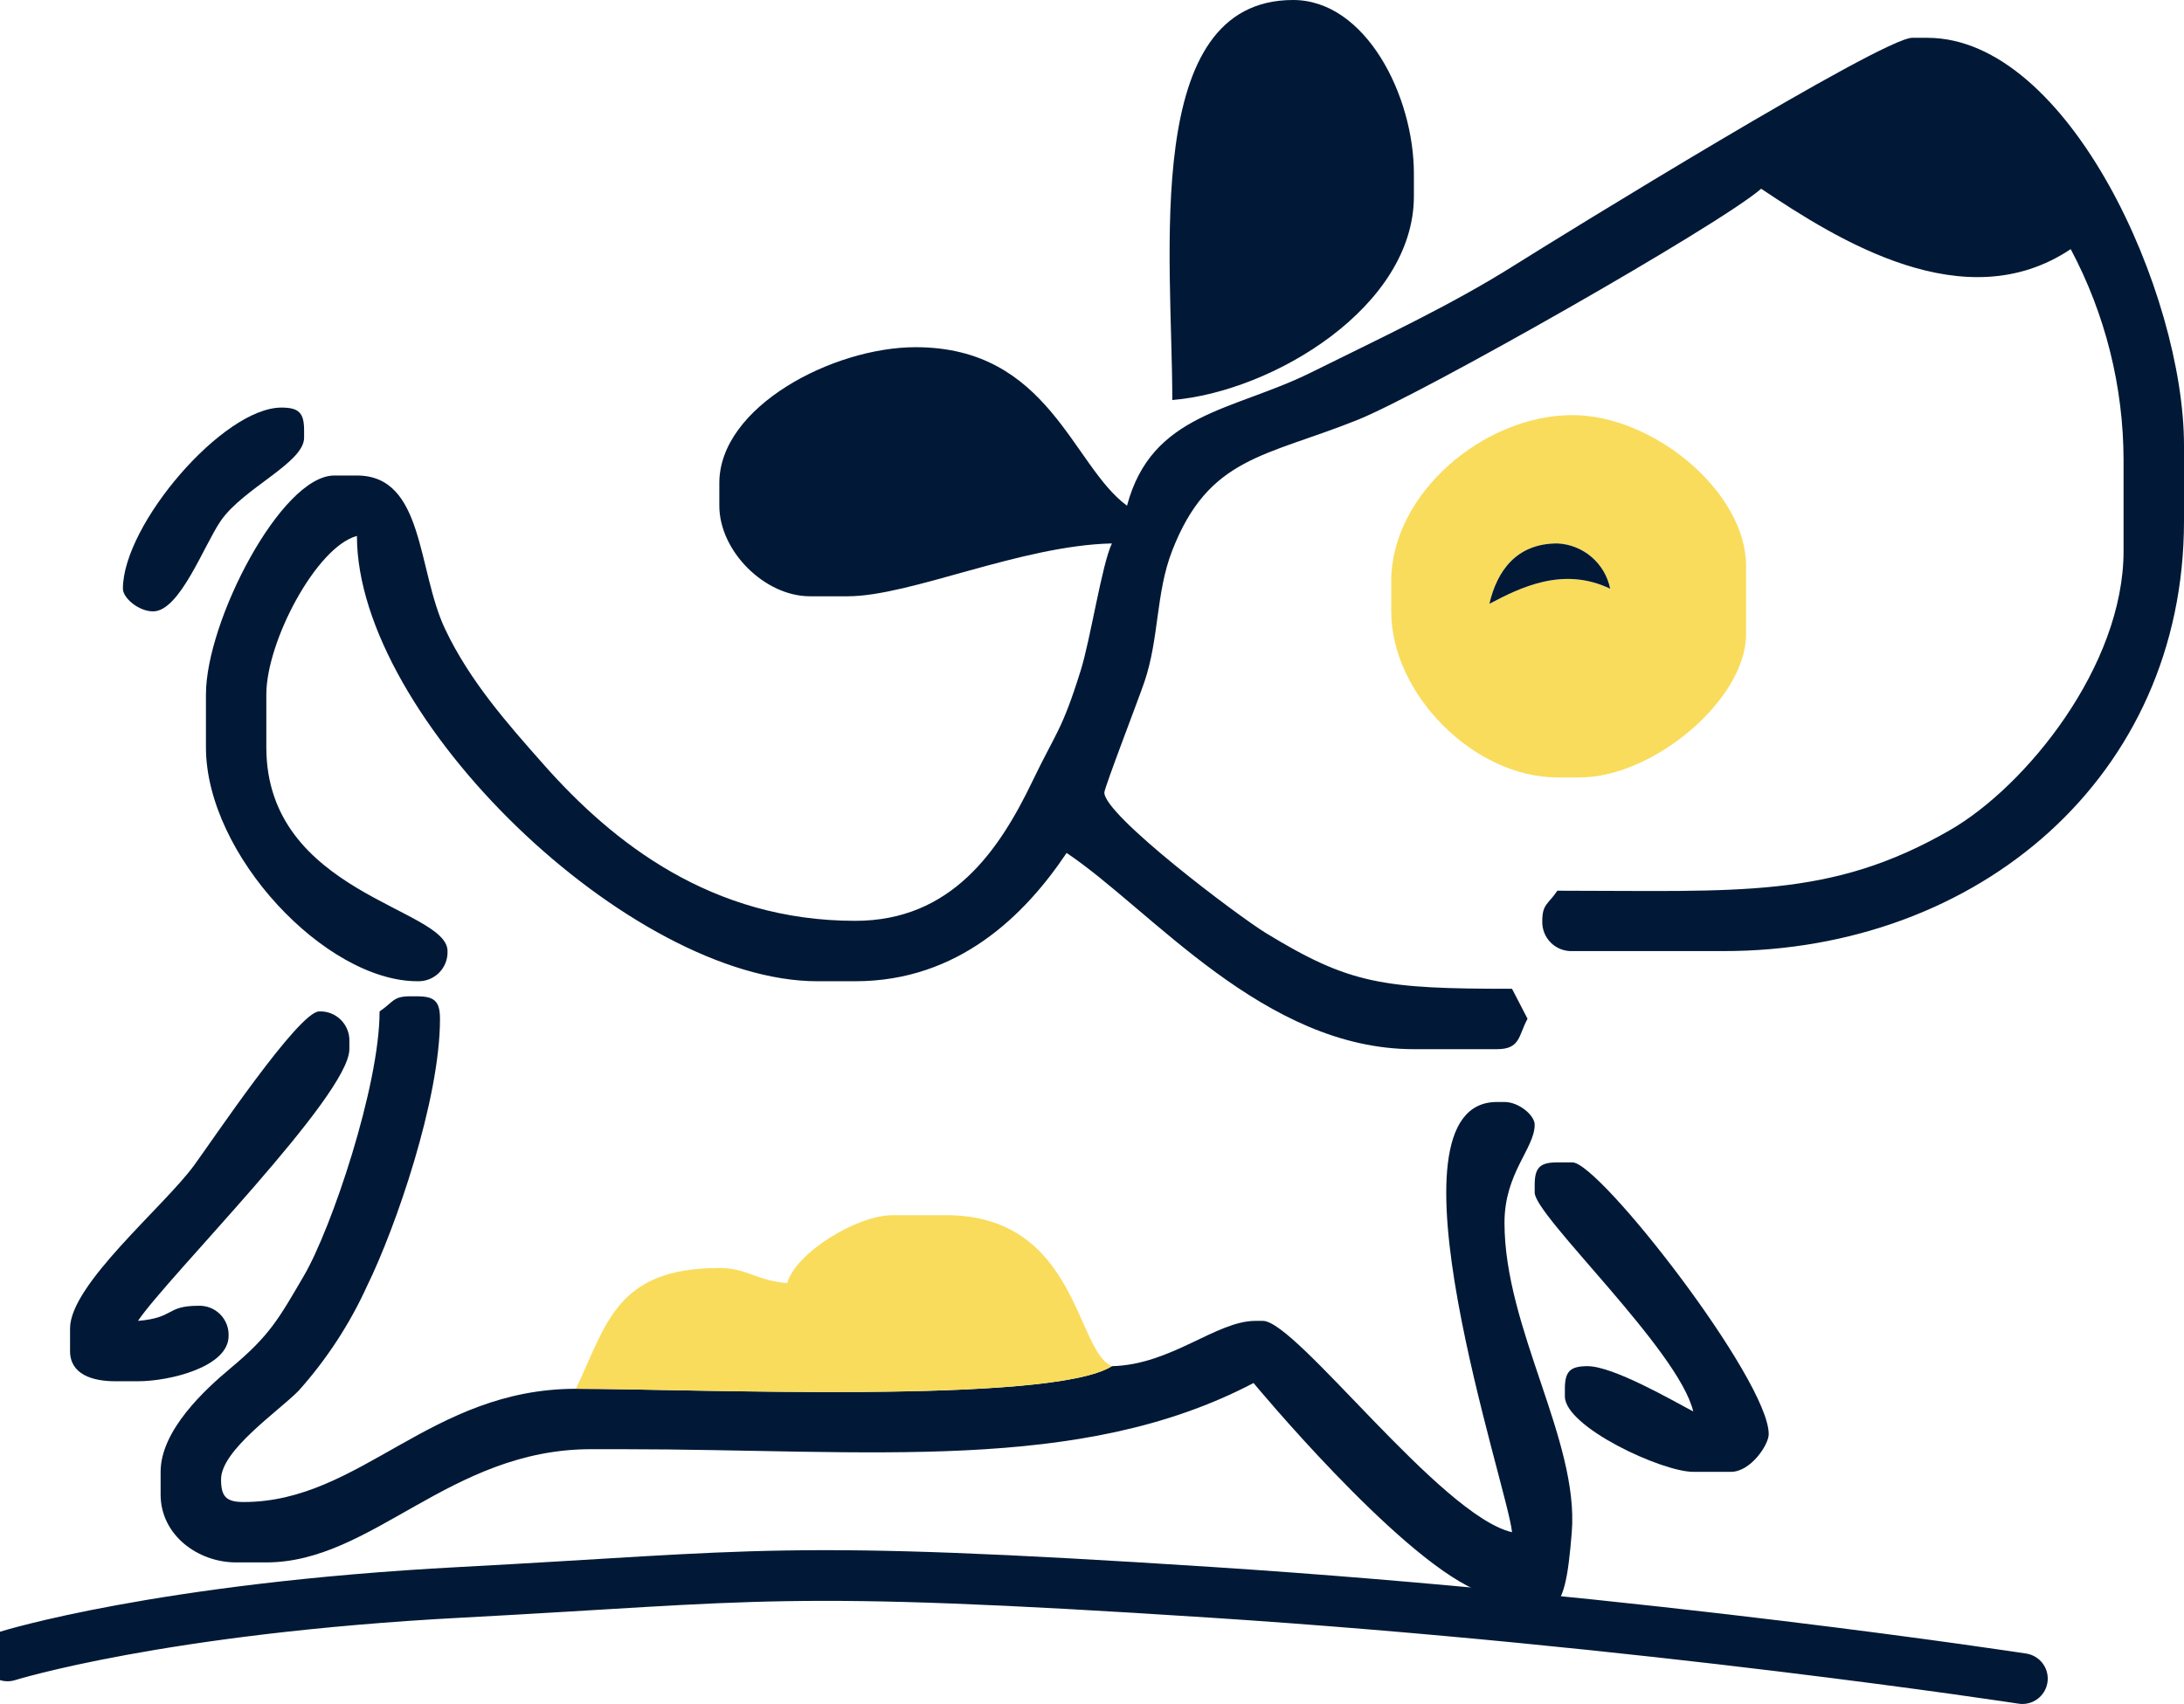
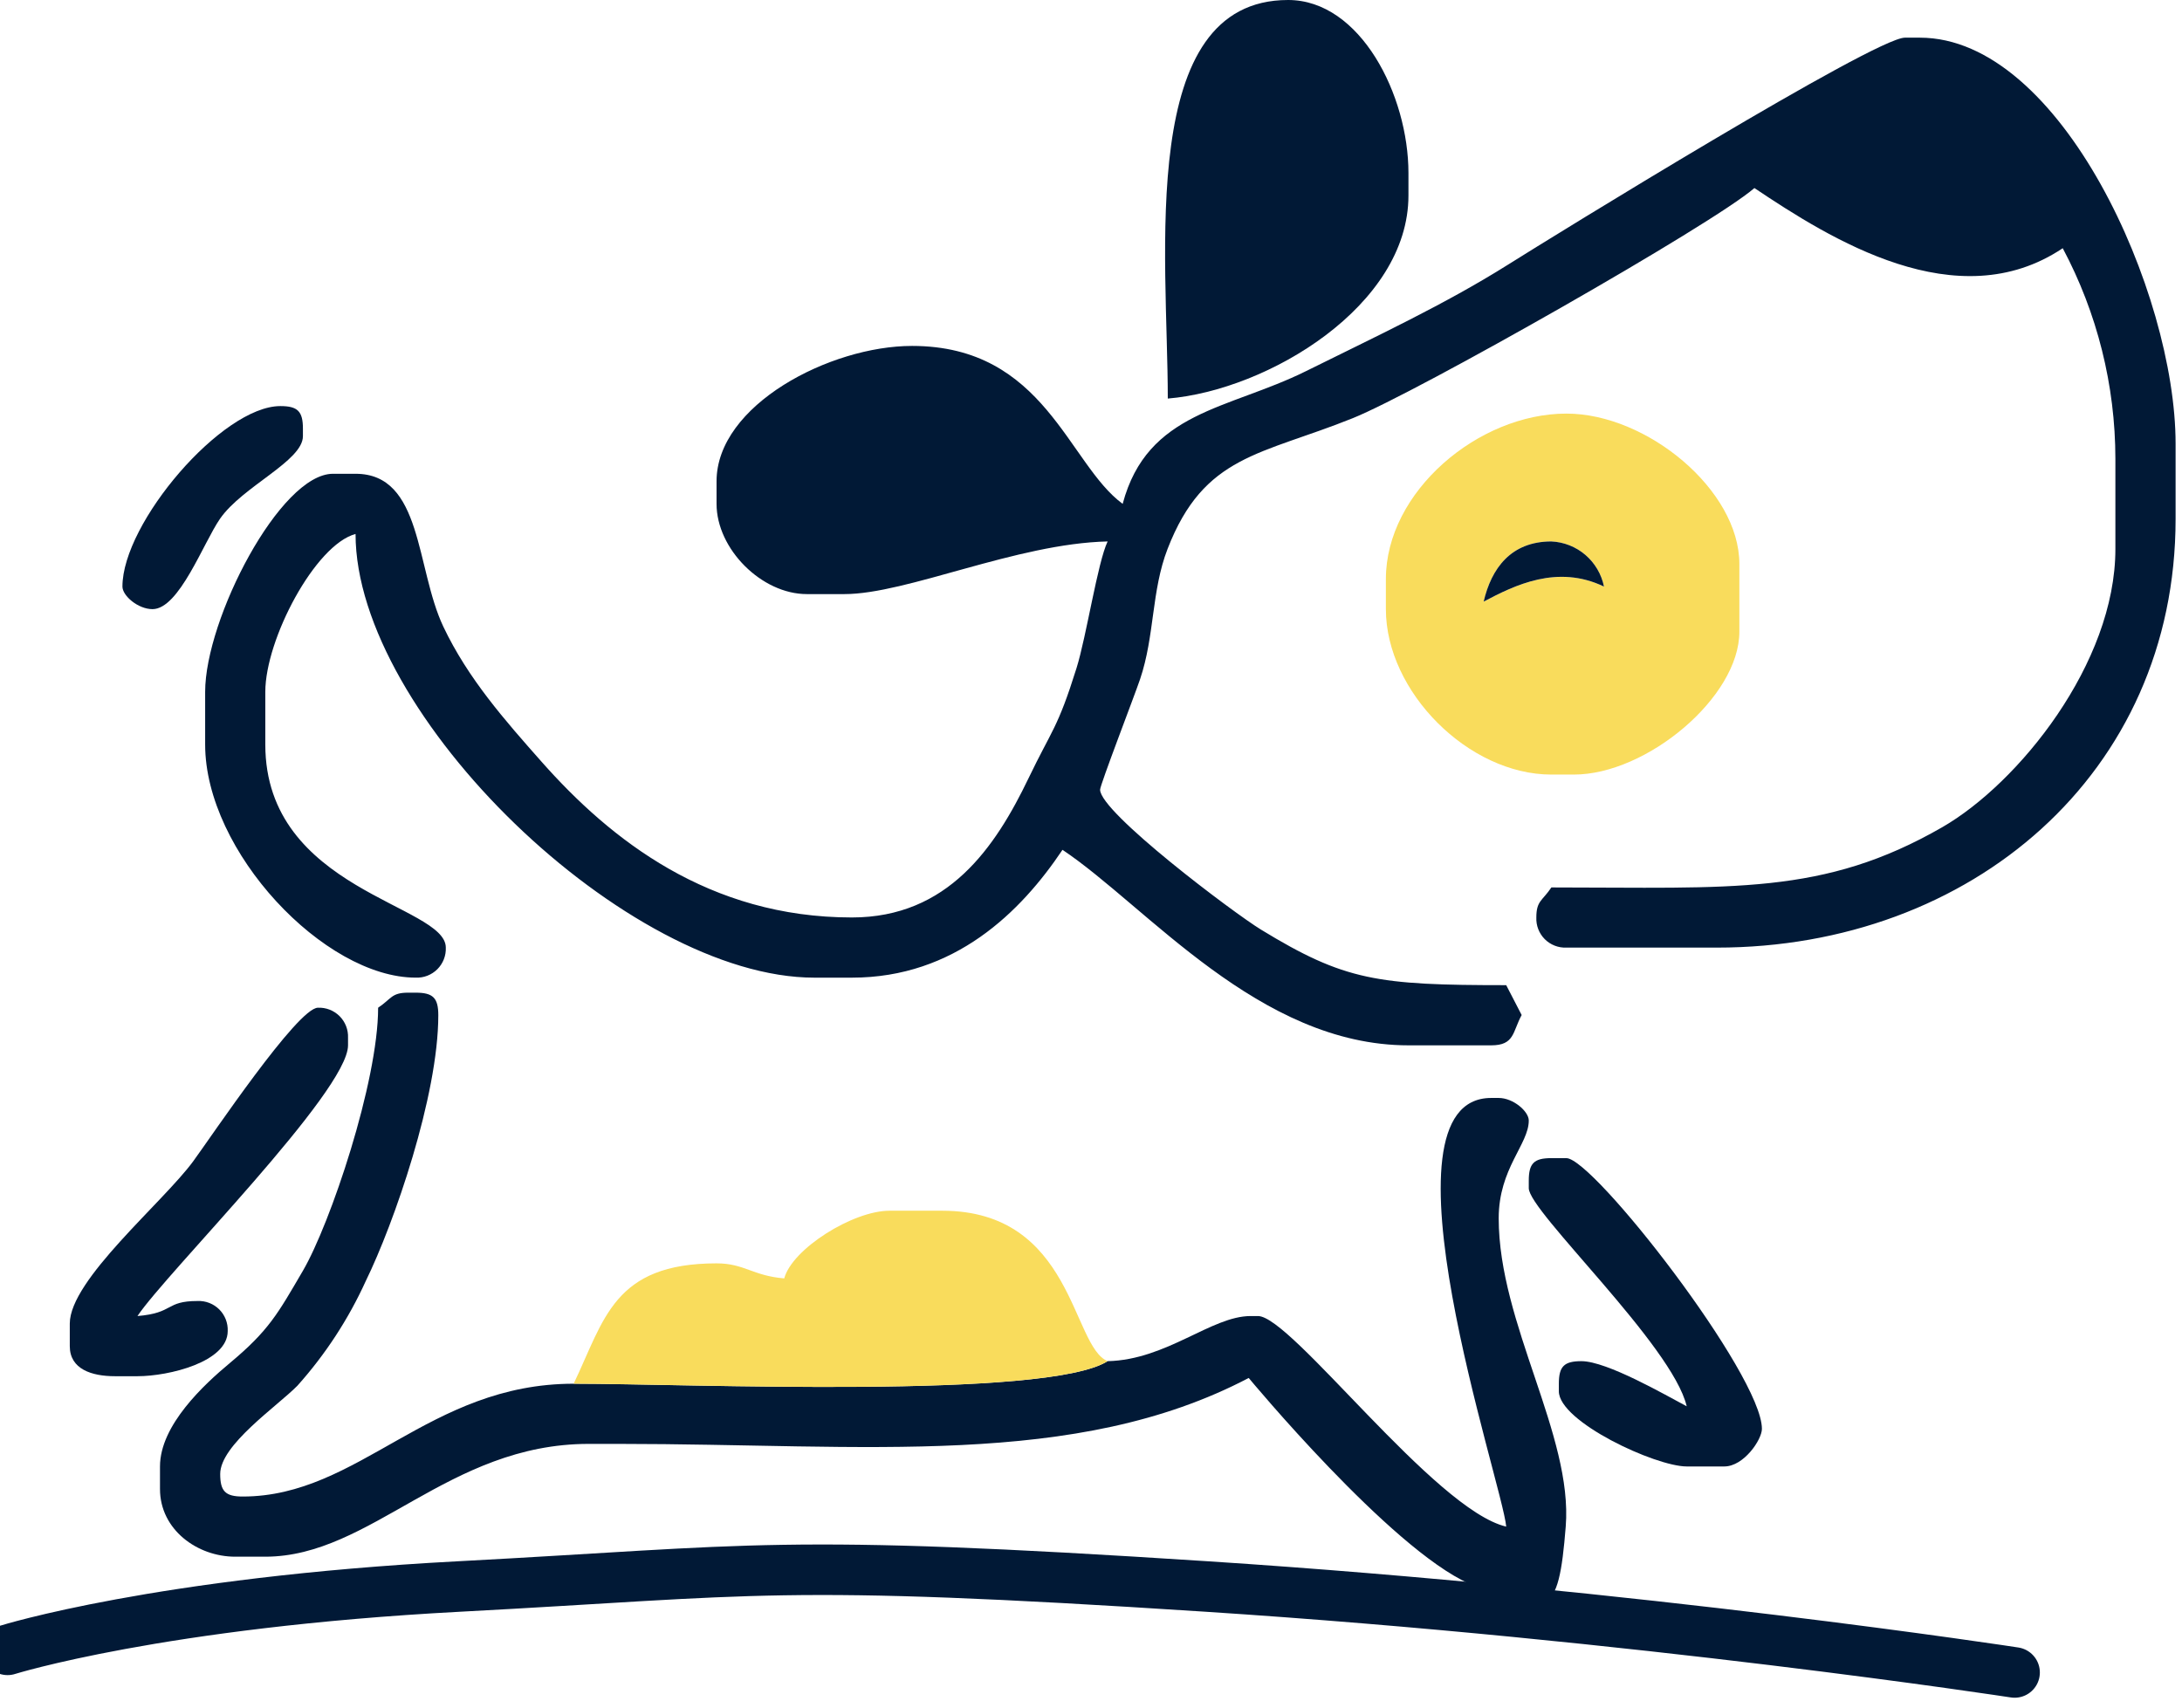
- <svg xmlns="http://www.w3.org/2000/svg" width="215.366" height="168.039" viewBox="0 0 215.366 168.039">
-   <g id="dogRunning" transform="translate(-194.886 -249.233)">
-     <path id="path" d="M195.634,412.562s14.994-4.7,44.673-6.271,31.374-2.773,74.045,0,79.963,8.51,79.963,8.51" fill="none" stroke="#011936" stroke-linecap="round" stroke-width="5" />
+ <svg xmlns="http://www.w3.org/2000/svg" width="216" height="169" viewBox="0 0 216 169" fill="none">
+   <g id="dogRunning">
+     <path id="path" d="M0.748 163.329C0.748 163.329 15.742 158.629 45.421 157.058C75.1 155.487 76.795 154.285 119.466 157.058C162.137 159.831 199.429 165.568 199.429 165.568" stroke="#011936" stroke-width="5" stroke-linecap="round" />
    <g id="dog">
-       <path id="Path_1" data-name="Path 1" d="M318.161,302.484c-5.41-3.963-7.706-15.634-20.846-15.634-8.12,0-19.356,5.852-19.356,13.4v2.234c0,4.472,4.462,8.934,8.934,8.934h3.722c6.184,0,17.04-5.011,26.057-5.212-.988,2.059-2.1,9.412-3.083,12.551-1.867,5.966-2.418,6.047-4.746,10.889-3.283,6.833-7.974,13.784-17.484,13.784-14.161,0-23.9-7.7-30.731-15.426-3.566-4.032-7.271-8.207-9.715-13.363-2.751-5.806-2.046-15.134-8.689-15.134H239.99c-5.232,0-12.656,14.377-12.656,21.59v5.212c0,10.618,11.817,23.078,20.845,23.078a2.861,2.861,0,0,0,2.978-2.978c0-4.251-17.868-5.637-17.868-20.1V321.1c0-5.211,4.939-14.568,8.934-15.634,0,17.943,26.946,43.923,45.414,43.923h3.722c10.18,0,16.739-6.522,20.845-12.656,8.383,5.613,19.452,19.356,34.246,19.356h8.19c2.328,0,2.109-1.336,3.018-3l-1.53-2.957c-12.751,0-15.982-.437-24.276-5.5-2.708-1.654-15.926-11.6-15.926-13.853,0-.472,3.393-9.267,3.957-10.933,1.458-4.3,1.111-8.746,2.726-12.909,3.616-9.324,9.209-9.264,18.333-12.935,6.318-2.542,35.563-19.138,39.755-22.781,7.517,5.033,20.069,12.956,30.523,5.956a44.445,44.445,0,0,1,5.212,20.845v8.934c0,11.338-9.607,23.2-17.132,27.536-11.793,6.788-20.793,5.966-38.7,5.966-.9,1.344-1.489,1.309-1.489,2.978a2.861,2.861,0,0,0,2.978,2.978h14.89c25.139,0,45.413-17.218,45.413-42.435v-7.445c0-14.909-11.343-40.2-25.312-40.2h-1.488c-2.948,0-34.6,19.521-39.307,22.485-6.228,3.917-13.134,7.132-19.989,10.534C328.586,293.169,320.612,293.306,318.161,302.484Z" transform="translate(-12.14 -3.372)" fill="#011936" fill-rule="evenodd" />
-       <path id="Path_2" data-name="Path 2" d="M309.253,473.011c-5.983,3.8-41.427,2.233-52.858,2.233-14.361,0-21.229,11.167-32.757,11.167-1.715,0-2.233-.518-2.233-2.233,0-2.874,5.612-6.679,7.642-8.736a40.95,40.95,0,0,0,6.765-10.358c2.8-5.716,7.183-18.348,7.183-26.319,0-1.715-.518-2.234-2.234-2.234h-.745c-1.669,0-1.634.589-2.978,1.489,0,7.34-4.74,21.413-7.451,26.051-2.487,4.256-3.369,5.911-7.242,9.137-2.511,2.092-6.9,6.13-6.9,10.226v2.233c0,4.015,3.682,6.7,7.445,6.7h2.978c10.485,0,18.093-11.167,32.012-11.167h2.978c24.47,0,45.185,2.481,62.362-6.527,0,0,13.98,16.879,21.842,20.372s8.813,3.389,9.539-5.656-6.635-20.076-6.635-30.523c0-4.938,2.977-7.319,2.977-9.679,0-.906-1.54-2.233-2.977-2.233h-.745c-11.9,0,1.139,38.229,1.488,42.435-7.061-1.645-21.267-20.845-24.568-20.845h-.74C319.538,468.544,315.1,472.88,309.253,473.011Z" transform="translate(-4.721 -89.028)" fill="#011936" fill-rule="evenodd" />
-       <path id="Path_3" data-name="Path 3" d="M459.786,345.885c.767-3.29,2.7-5.956,6.7-5.956A5.575,5.575,0,0,1,471.7,344.4c-4.61-2.212-8.817-.148-11.912,1.489Zm-9.679-2.234v2.978c0,8.19,8.189,16.378,16.379,16.378h2.234c7.193,0,16.379-7.651,16.379-14.145v-6.7c0-7.319-9.141-14.89-17.123-14.89-8.727,0-17.869,7.738-17.869,16.38Z" transform="translate(-118.03 -37.095)" fill="#f9dc5c" fill-rule="evenodd" />
-       <path id="Path_4" data-name="Path 4" d="M408.718,288.689c9.91-.824,23.823-9.186,23.823-20.1v-2.233c0-7.689-4.756-17.123-11.912-17.123C405.609,249.232,408.718,274.534,408.718,288.689Z" transform="translate(-98.23)" fill="#011936" fill-rule="evenodd" />
-       <path id="Path_5" data-name="Path 5" d="M296.862,494.8c11.431,0,46.875,1.563,52.858-2.233-3.565-1.439-3.393-14.89-16.378-14.89H328.13c-3.627,0-9.643,3.782-10.423,6.7-3.136-.261-3.948-1.489-6.7-1.489C300.8,482.892,299.9,488.464,296.862,494.8Z" transform="translate(-45.188 -108.588)" fill="#f9dc5c" fill-rule="evenodd" />
-       <path id="Path_6" data-name="Path 6" d="M201.794,470.637v2.234c0,2.288,2.181,2.978,4.467,2.978h2.233c3.125,0,8.934-1.417,8.934-4.467a2.862,2.862,0,0,0-2.979-2.978c-3.228,0-2.3,1.185-5.956,1.489,2.9-4.334,20.845-22.227,20.845-26.8v-.745a2.861,2.861,0,0,0-2.978-2.978c-2.01,0-10.584,12.8-12.347,15.2C211.01,458.662,201.794,466.307,201.794,470.637Z" transform="translate(0 -90.377)" fill="#011936" fill-rule="evenodd" />
-       <path id="Path_7" data-name="Path 7" d="M477.067,469.982v.745c0,2.3,14.227,15.551,15.634,21.59-2.082-1.1-7.891-4.467-10.423-4.467-1.716,0-2.234.518-2.234,2.233v.745c0,3.015,9.563,7.445,12.656,7.445h3.723c1.934,0,3.723-2.658,3.723-3.722,0-5.35-16.678-26.8-19.357-26.8H479.3C477.585,467.748,477.067,468.266,477.067,469.982Z" transform="translate(-130.845 -103.867)" fill="#011936" fill-rule="evenodd" />
-       <path id="Path_8" data-name="Path 8" d="M211.727,343.722c0,.906,1.54,2.234,2.978,2.234,2.638,0,5.035-6.573,6.684-8.95,2.232-3.218,8.205-5.714,8.205-8.173v-.745c0-1.715-.518-2.233-2.234-2.233C221.6,325.855,211.727,337.409,211.727,343.722Z" transform="translate(-4.721 -36.421)" fill="#011936" fill-rule="evenodd" />
-       <path id="Path_9" data-name="Path 9" d="M468.554,357.351c3.1-1.638,7.3-3.7,11.912-1.489a5.575,5.575,0,0,0-5.212-4.467C471.249,351.4,469.321,354.061,468.554,357.351Z" transform="translate(-126.799 -48.561)" fill="#011936" fill-rule="evenodd" />
+       <path id="Path 1" fill-rule="evenodd" clip-rule="evenodd" d="M111.135 49.879C105.725 45.916 103.429 34.245 90.289 34.245C82.169 34.245 70.933 40.097 70.933 47.645V49.879C70.933 54.351 75.395 58.813 79.867 58.813H83.589C89.773 58.813 100.629 53.802 109.646 53.601C108.658 55.66 107.546 63.013 106.563 66.152C104.696 72.118 104.145 72.199 101.817 77.041C98.534 83.874 93.843 90.825 84.333 90.825C70.172 90.825 60.433 83.125 53.602 75.399C50.036 71.367 46.331 67.192 43.887 62.036C41.136 56.23 41.841 46.902 35.198 46.902H32.964C27.732 46.902 20.308 61.279 20.308 68.492V73.704C20.308 84.322 32.125 96.782 41.153 96.782C41.548 96.799 41.943 96.733 42.312 96.589C42.681 96.445 43.016 96.226 43.295 95.947C43.575 95.667 43.794 95.332 43.938 94.963C44.082 94.594 44.148 94.2 44.131 93.804C44.131 89.553 26.263 88.167 26.263 73.704V68.495C26.263 63.284 31.202 53.927 35.197 52.861C35.197 70.804 62.143 96.784 80.611 96.784H84.333C94.513 96.784 101.072 90.262 105.178 84.128C113.561 89.741 124.63 103.484 139.424 103.484H147.614C149.942 103.484 149.723 102.148 150.632 100.484L149.102 97.527C136.351 97.527 133.12 97.09 124.826 92.027C122.118 90.373 108.9 80.427 108.9 78.174C108.9 77.702 112.293 68.907 112.857 67.241C114.315 62.941 113.968 58.495 115.583 54.332C119.199 45.008 124.792 45.068 133.916 41.397C140.234 38.855 169.479 22.259 173.671 18.616C181.188 23.649 193.74 31.572 204.194 24.572C207.61 30.989 209.4 38.147 209.406 45.417V54.351C209.406 65.689 199.799 77.551 192.274 81.887C180.481 88.675 171.481 87.853 153.574 87.853C152.674 89.197 152.085 89.162 152.085 90.831C152.068 91.227 152.134 91.621 152.278 91.99C152.422 92.359 152.641 92.694 152.92 92.974C153.2 93.253 153.535 93.472 153.904 93.616C154.273 93.76 154.667 93.826 155.063 93.809H169.953C195.092 93.809 215.366 76.591 215.366 51.374V43.929C215.366 29.02 204.023 3.729 190.054 3.729H188.566C185.618 3.729 153.966 23.25 149.259 26.214C143.031 30.131 136.125 33.346 129.27 36.748C121.56 40.564 113.586 40.701 111.135 49.879Z" fill="#011936" />
+       <path id="Path 2" fill-rule="evenodd" clip-rule="evenodd" d="M109.646 134.75C103.663 138.55 68.219 136.983 56.788 136.983C42.427 136.983 35.559 148.15 24.031 148.15C22.316 148.15 21.798 147.632 21.798 145.917C21.798 143.043 27.41 139.238 29.44 137.181C32.206 134.091 34.488 130.598 36.205 126.823C39.005 121.107 43.388 108.475 43.388 100.504C43.388 98.789 42.87 98.27 41.154 98.27H40.409C38.74 98.27 38.775 98.859 37.431 99.759C37.431 107.099 32.691 121.172 29.98 125.81C27.493 130.066 26.611 131.721 22.738 134.947C20.227 137.039 15.838 141.077 15.838 145.173V147.406C15.838 151.421 19.52 154.106 23.283 154.106H26.261C36.746 154.106 44.354 142.939 58.273 142.939H61.251C85.721 142.939 106.436 145.42 123.613 136.412C123.613 136.412 137.593 153.291 145.455 156.784C153.317 160.277 154.268 160.173 154.994 151.128C155.72 142.083 148.359 131.052 148.359 120.605C148.359 115.667 151.336 113.286 151.336 110.926C151.336 110.02 149.796 108.693 148.359 108.693H147.614C135.714 108.693 148.753 146.922 149.102 151.128C142.041 149.483 127.835 130.283 124.534 130.283H123.794C119.931 130.283 115.493 134.619 109.646 134.75Z" fill="#011936" />
+       <path id="Path 3" fill-rule="evenodd" clip-rule="evenodd" d="M146.87 59.557C147.637 56.267 149.57 53.601 153.57 53.601C154.813 53.657 156.002 54.128 156.947 54.938C157.892 55.748 158.539 56.852 158.784 58.072C154.174 55.86 149.967 57.924 146.872 59.561L146.87 59.557ZM137.191 57.323V60.301C137.191 68.491 145.38 76.679 153.57 76.679H155.804C162.997 76.679 172.183 69.028 172.183 62.534V55.834C172.183 48.515 163.042 40.944 155.06 40.944C146.333 40.944 137.191 48.682 137.191 57.324V57.323Z" fill="#F9DC5C" />
+       <path id="Path 4" fill-rule="evenodd" clip-rule="evenodd" d="M115.602 39.456C125.512 38.632 139.425 30.27 139.425 19.356V17.123C139.425 9.434 134.669 2.9641e-08 127.513 2.9641e-08C112.493 -0.001 115.602 25.301 115.602 39.456Z" fill="#011936" />
+       <path id="Path 5" fill-rule="evenodd" clip-rule="evenodd" d="M56.788 136.979C68.219 136.979 103.663 138.542 109.646 134.746C106.081 133.307 106.253 119.856 93.268 119.856H88.056C84.429 119.856 78.413 123.638 77.633 126.556C74.497 126.295 73.685 125.067 70.933 125.067C60.726 125.071 59.826 130.643 56.788 136.979Z" fill="#F9DC5C" />
+       <path id="Path 6" fill-rule="evenodd" clip-rule="evenodd" d="M6.908 131.027V133.261C6.908 135.549 9.089 136.239 11.375 136.239H13.608C16.733 136.239 22.542 134.822 22.542 131.772C22.558 131.376 22.492 130.982 22.349 130.613C22.205 130.244 21.986 129.909 21.706 129.629C21.426 129.35 21.091 129.131 20.722 128.987C20.353 128.843 19.959 128.777 19.563 128.794C16.335 128.794 17.263 129.979 13.607 130.283C16.507 125.949 34.452 108.056 34.452 103.483V102.738C34.468 102.342 34.403 101.948 34.259 101.579C34.115 101.21 33.896 100.875 33.617 100.595C33.337 100.316 33.002 100.097 32.633 99.953C32.264 99.809 31.869 99.743 31.474 99.76C29.464 99.76 20.89 112.56 19.127 114.96C16.124 119.052 6.908 126.697 6.908 131.027Z" fill="#011936" />
+       <path id="Path 7" fill-rule="evenodd" clip-rule="evenodd" d="M151.336 116.882V117.627C151.336 119.927 165.563 133.178 166.97 139.217C164.888 138.117 159.079 134.75 156.547 134.75C154.831 134.75 154.313 135.268 154.313 136.983V137.728C154.313 140.743 163.876 145.173 166.969 145.173H170.692C172.626 145.173 174.415 142.515 174.415 141.451C174.415 136.101 157.737 114.651 155.058 114.651H153.569C151.854 114.648 151.336 115.166 151.336 116.882Z" fill="#011936" />
+       <path id="Path 8" fill-rule="evenodd" clip-rule="evenodd" d="M12.12 58.068C12.12 58.974 13.66 60.302 15.098 60.302C17.736 60.302 20.133 53.729 21.782 51.352C24.014 48.134 29.987 45.638 29.987 43.179V42.434C29.987 40.719 29.469 40.201 27.753 40.201C21.993 40.201 12.12 51.755 12.12 58.068Z" fill="#011936" />
+       <path id="Path 9" fill-rule="evenodd" clip-rule="evenodd" d="M146.869 59.557C149.969 57.919 154.169 55.857 158.781 58.068C158.535 56.849 157.888 55.747 156.944 54.937C156 54.128 154.812 53.657 153.569 53.601C149.564 53.606 147.636 56.267 146.869 59.557Z" fill="#011936" />
    </g>
  </g>
</svg>
